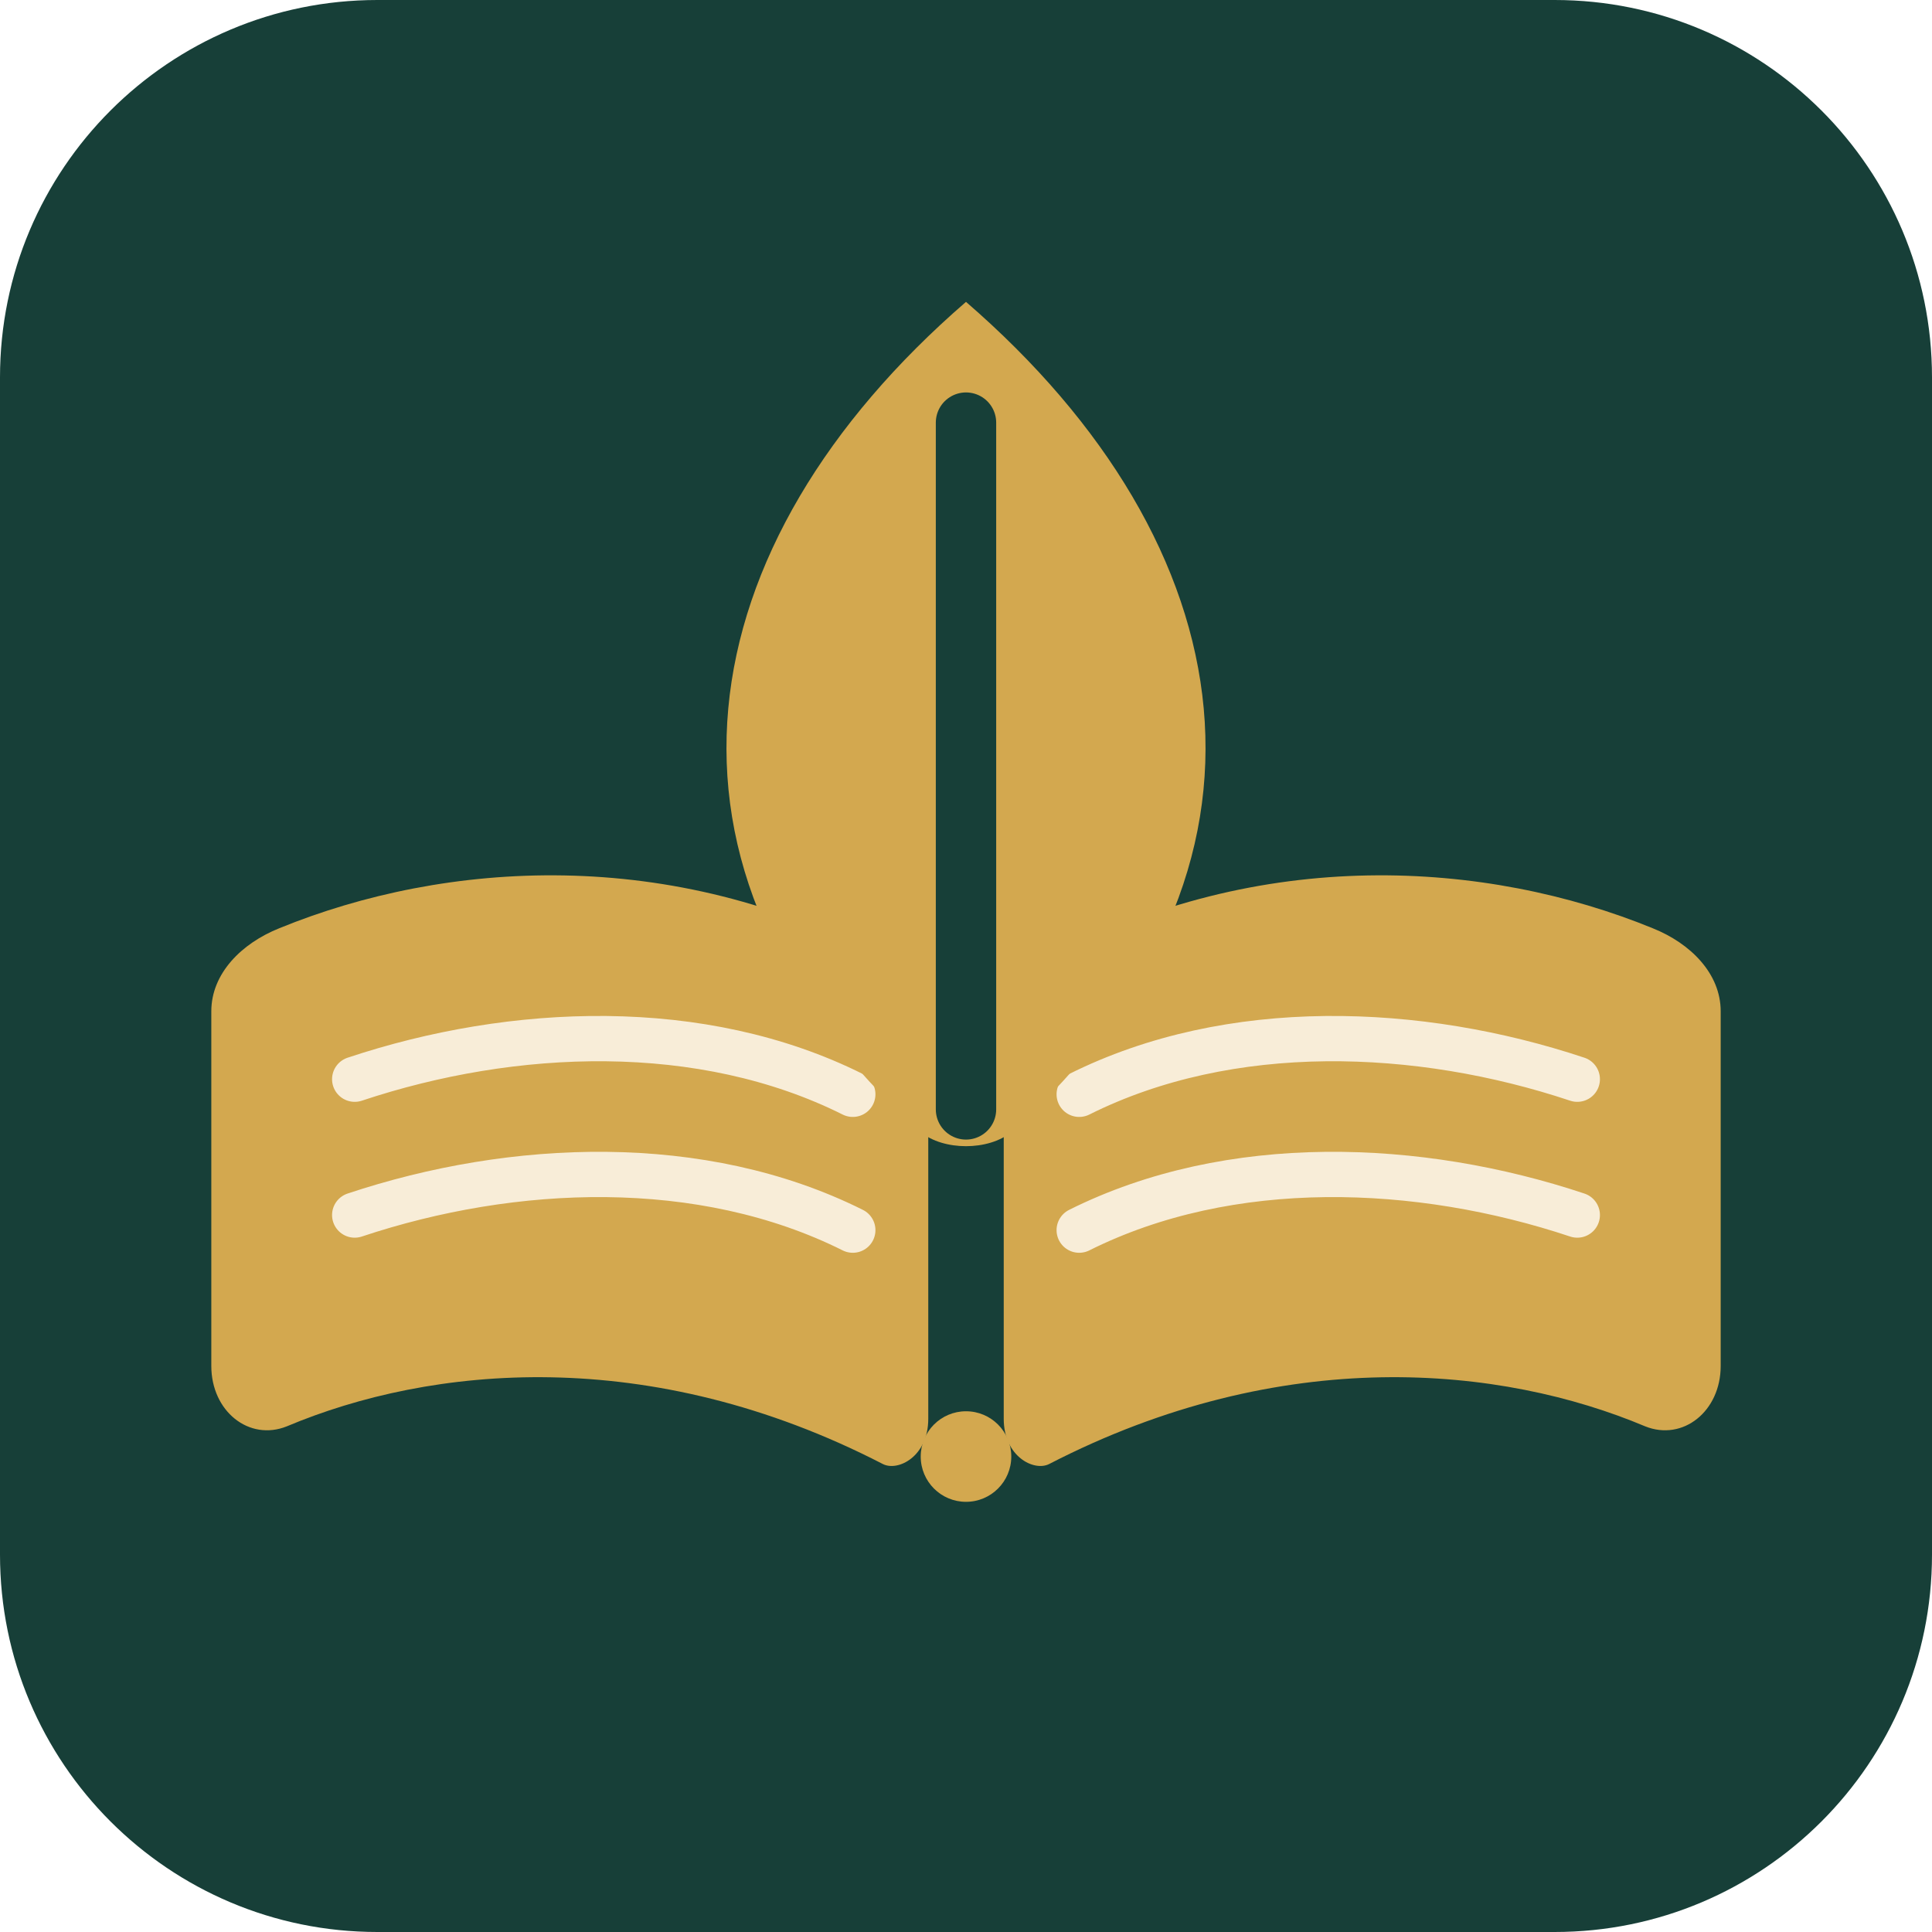
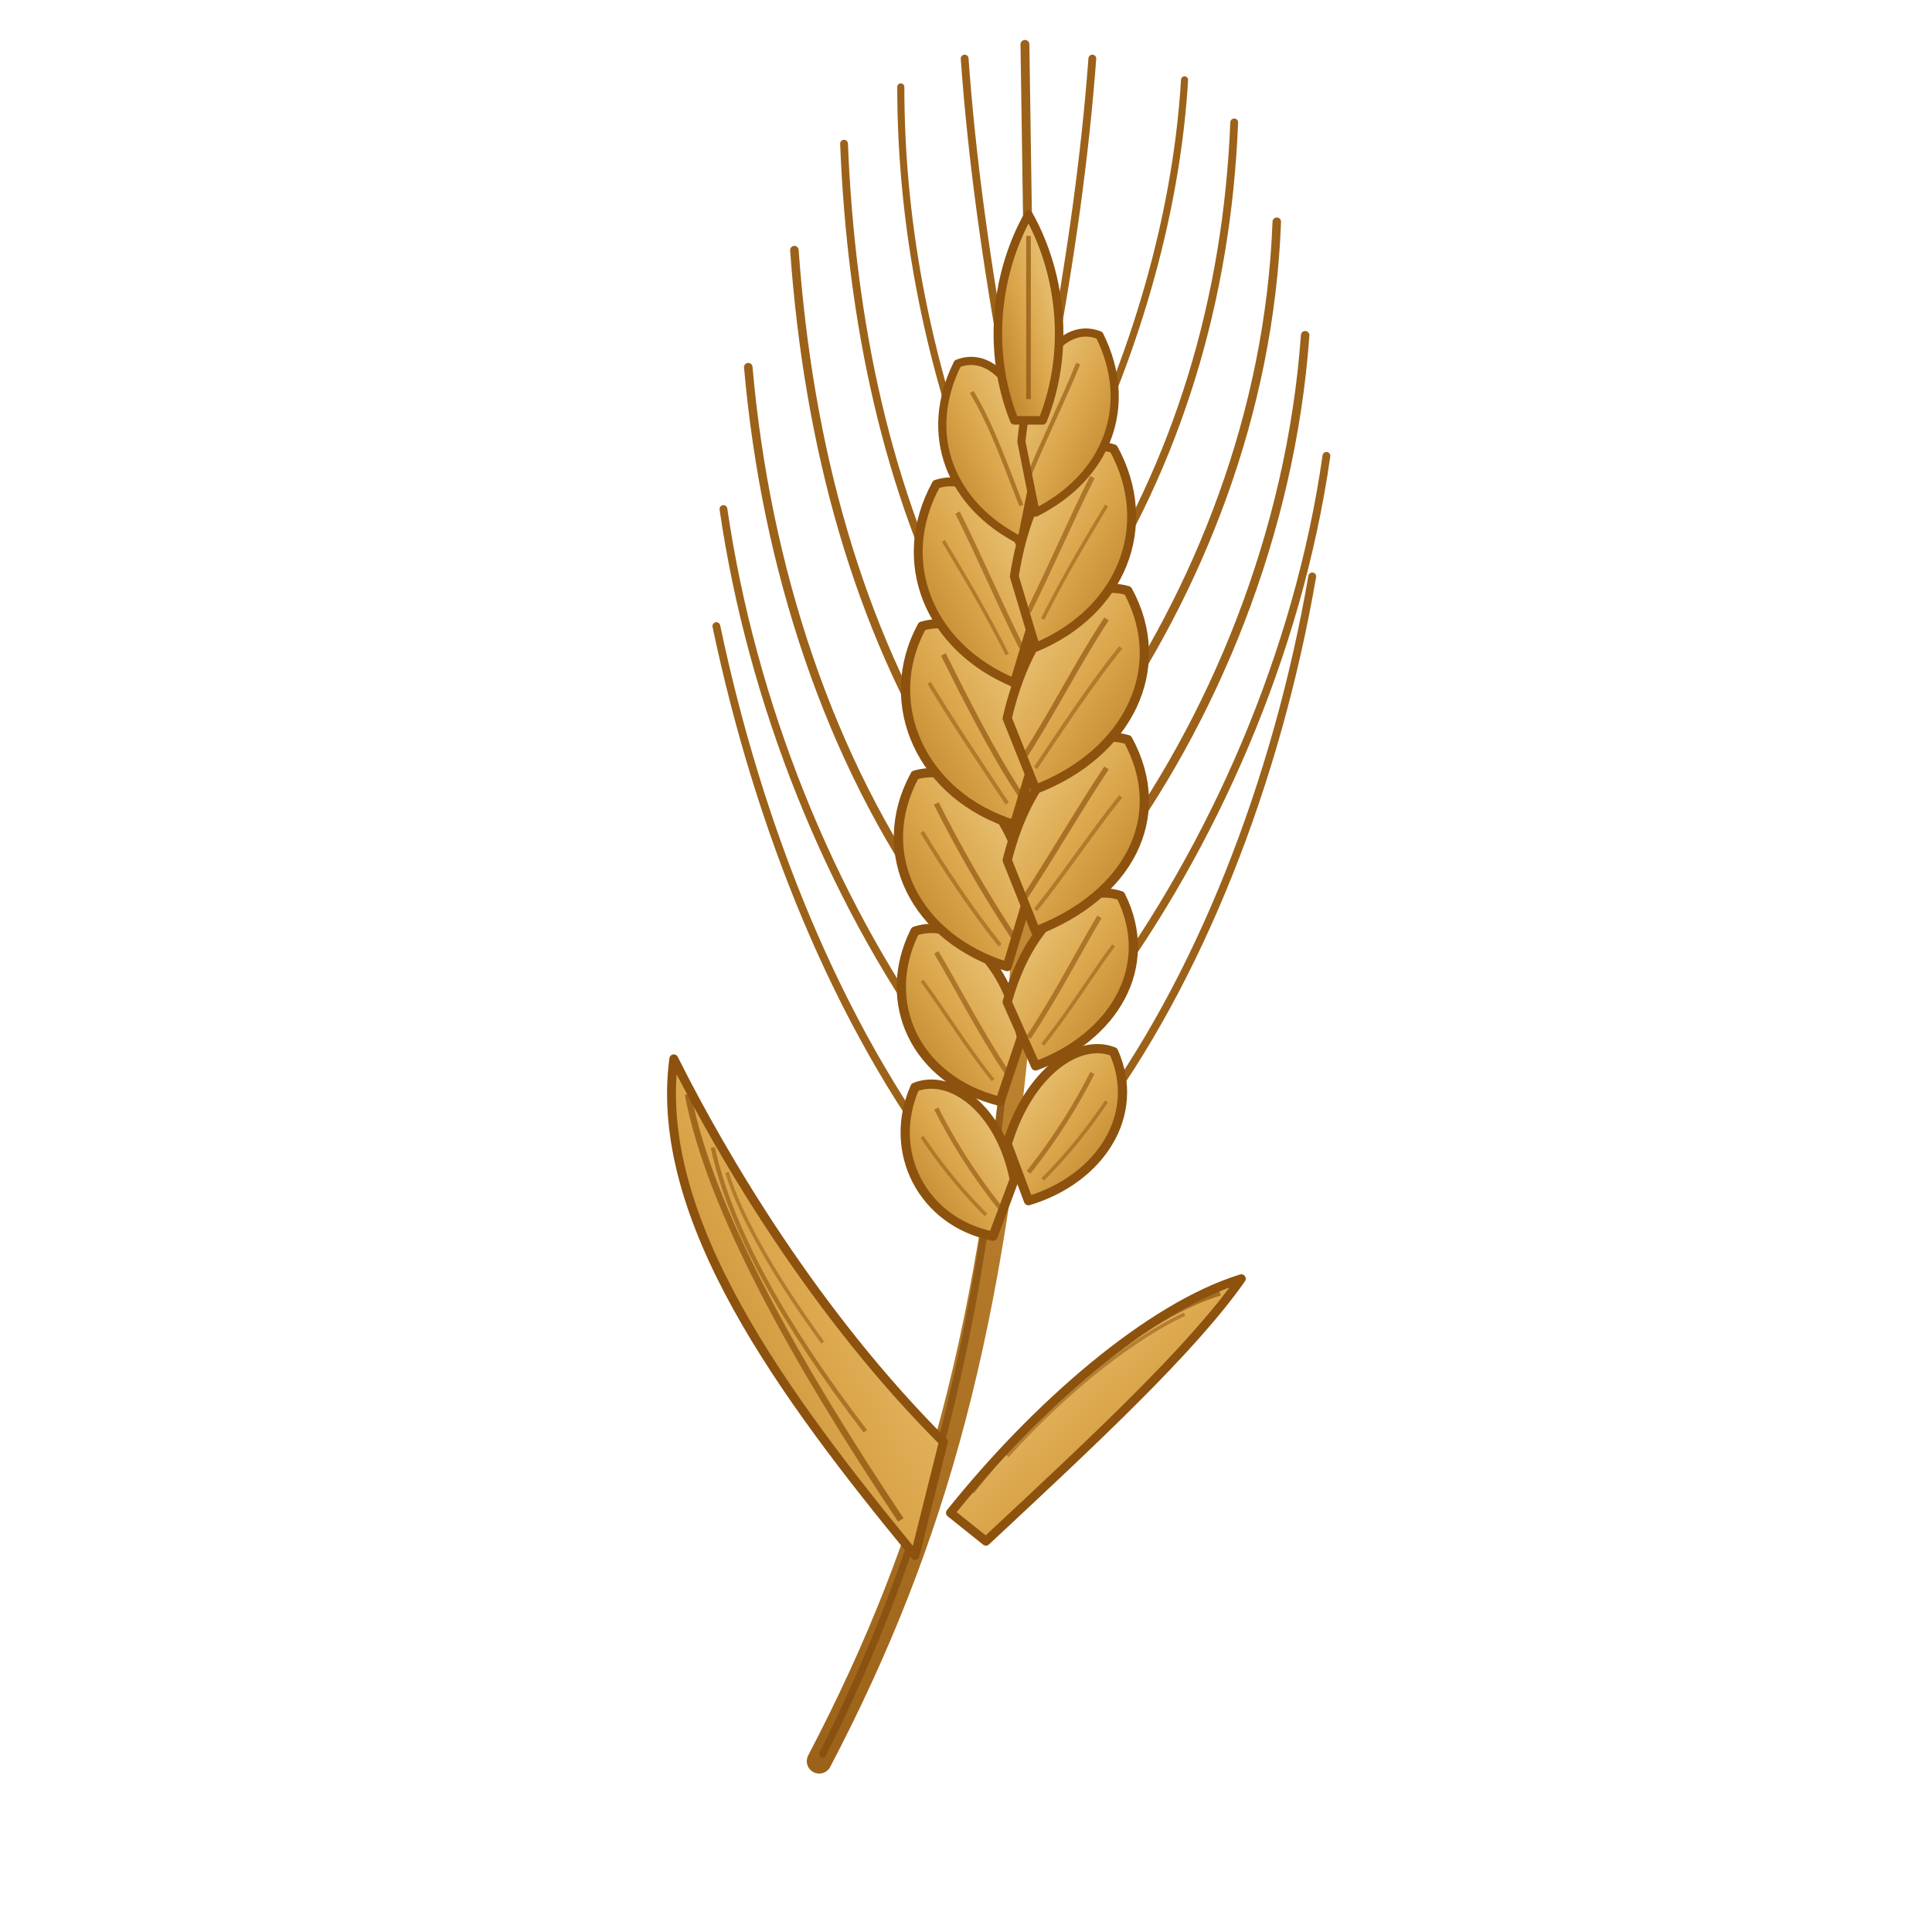
<svg xmlns="http://www.w3.org/2000/svg" viewBox="0 0 512 512" width="100%" height="100%">
-   <rect width="512" height="512" rx="100" fill="#173F38" />
-   <g fill="#D3A84F">
-     <path d="M 234 388 C 172 356 114 362 76 378 C 66 382 56 374 56 362 L 56 268 C 56 258 64 250 74 246 C 118 228 178 224 234 254 C 242 258 246 266 246 274 L 246 376 C 246 386 238 390 234 388 Z" />
-     <path d="M 278 388 C 340 356 398 362 436 378 C 446 382 456 374 456 362 L 456 268 C 456 258 448 250 438 246 C 394 228 334 224 278 254 C 270 258 266 266 266 274 L 266 376 C 266 386 274 390 278 388 Z" />
+   <defs>
+     <linearGradient id="stemGrad" x1="0%" y1="100%" x2="0%" y2="0%">
+       <stop offset="0%" stop-color="#9C6219" />
+       <stop offset="60%" stop-color="#C58B35" />
+       <stop offset="100%" stop-color="#DCA84E" />
+     </linearGradient>
+     <linearGradient id="grainGradL" x1="0%" y1="100%" x2="100%" y2="0%">
+       <stop offset="0%" stop-color="#B87B22" />
+       <stop offset="50%" stop-color="#DCA84E" />
+       <stop offset="100%" stop-color="#EED08A" />
+     </linearGradient>
+     <linearGradient id="grainGradR" x1="100%" y1="100%" x2="0%" y2="0%">
+       <stop offset="0%" stop-color="#B87B22" />
+       <stop offset="50%" stop-color="#DCA84E" />
+       <stop offset="100%" stop-color="#EED08A" />
+     </linearGradient>
+   </defs>
+   <g id="wheat-icon" transform="translate(15, 8) scale(0.94)">
+     <path d="M 215 488 C 248 425 264 365 272 270 C 275 220 276 160 274 72" fill="none" stroke="url(#stemGrad)" stroke-width="7" stroke-linecap="round" />
+     <path d="M 216 486 C 246 426 261 368 269 275" fill="none" stroke="#7A440A" stroke-width="2" stroke-linecap="round" opacity="0.6" />
+     <g id="leaf-left">
+       <path d="M 242 430 C 205 385 168 335 174 290 C 188 318 214 362 250 398 Z" fill="url(#grainGradL)" stroke="#8C520E" stroke-width="2.5" stroke-linejoin="round" />
+       <path d="M 238 420 C 208 375 184 332 178 300" fill="none" stroke="#8C520E" stroke-width="1.8" opacity="0.75" />
+       <path d="M 228 395 C 205 365 190 338 185 315" fill="none" stroke="#8C520E" stroke-width="1.2" opacity="0.6" />
+       <path d="M 216 370 C 200 348 192 332 189 322" fill="none" stroke="#8C520E" stroke-width="1" opacity="0.5" />
+     </g>
+     <g id="leaf-right">
+       <path d="M 252 418 C 276 388 308 360 334 352 C 320 372 292 398 262 426 Z" fill="url(#grainGradR)" stroke="#8C520E" stroke-width="2.5" stroke-linejoin="round" />
+       <path d="M 258 412 C 280 384 308 362 328 356" fill="none" stroke="#8C520E" stroke-width="1.5" opacity="0.7" />
+       <path d="M 268 402 C 286 382 305 368 318 362" fill="none" stroke="#8C520E" stroke-width="1" opacity="0.5" />
+     </g>
+     <g id="awns" stroke="#9C6219" stroke-width="2.2" stroke-linecap="round" fill="none">
+       <path d="M 252 322 C 220 280 198 225 186 168" />
+       <path d="M 292 308 C 322 268 344 212 354 154" />
+       <path d="M 248 286 C 218 244 196 190 188 135" />
+       <path d="M 295 272 C 326 230 350 176 358 120" />
+       <path d="M 248 248 C 218 206 200 152 195 95" stroke-width="2.4" />
+       <path d="M 296 235 C 326 195 348 142 352 86" stroke-width="2.4" />
+       <path d="M 252 210 C 226 168 212 118 208 62" stroke-width="2.4" />
+       <path d="M 294 198 C 322 158 342 108 344 54" stroke-width="2.4" />
+       <path d="M 256 172 C 234 130 224 82 222 32" stroke-width="2.2" />
+       <path d="M 290 162 C 316 122 330 76 332 26" stroke-width="2.2" />
+       <path d="M 262 136 C 246 96 238 56 238 16" stroke-width="2" />
+       <path d="M 286 128 C 306 88 316 48 318 14" stroke-width="2" />
+       <path d="M 268 98 C 262 65 258 36 256 8" stroke-width="2.2" />
+       <path d="M 274 72 L 273 4" stroke-width="2.5" />
+       <path d="M 280 96 C 286 64 290 35 292 8" stroke-width="2.2" />
+     </g>
+     <g id="grain-1L">
+       <path d="M 264 340 C 244 336 234 316 242 298 C 252 294 266 304 270 324 Z" fill="url(#grainGradL)" stroke="#8C520E" stroke-width="2.6" stroke-linejoin="round" />
+       <path d="M 248 304 C 252 312 258 322 266 332" fill="none" stroke="#8C520E" stroke-width="1.3" opacity="0.6" />
+       <path d="M 244 312 C 248 318 254 326 262 334" fill="none" stroke="#8C520E" stroke-width="1" opacity="0.5" />
+     </g>
+     <g id="grain-1R">
+       <path d="M 274 330 C 294 324 306 306 298 288 C 288 284 274 294 268 314 Z" fill="url(#grainGradR)" stroke="#8C520E" stroke-width="2.6" stroke-linejoin="round" />
+       <path d="M 292 294 C 288 302 282 312 274 322" fill="none" stroke="#8C520E" stroke-width="1.3" opacity="0.6" />
+       <path d="M 296 302 C 292 308 286 316 278 324" fill="none" stroke="#8C520E" stroke-width="1" opacity="0.5" />
+     </g>
+     <g id="grain-2L">
+       <path d="M 266 302 C 242 296 232 274 242 254 C 254 250 268 262 272 284 Z" fill="url(#grainGradL)" stroke="#8C520E" stroke-width="2.6" stroke-linejoin="round" />
+       <path d="M 248 260 C 254 270 260 282 268 294" fill="none" stroke="#8C520E" stroke-width="1.4" opacity="0.6" />
+       <path d="M 244 268 C 250 276 256 286 264 296" fill="none" stroke="#8C520E" stroke-width="1" opacity="0.5" />
+     </g>
+     <g id="grain-2R">
+       <path d="M 276 292 C 298 284 310 264 300 244 C 288 240 274 252 268 274 Z" fill="url(#grainGradR)" stroke="#8C520E" stroke-width="2.6" stroke-linejoin="round" />
+       <path d="M 294 250 C 288 260 282 272 274 284" fill="none" stroke="#8C520E" stroke-width="1.4" opacity="0.6" />
+       <path d="M 298 258 C 292 266 286 276 278 286" fill="none" stroke="#8C520E" stroke-width="1" opacity="0.5" />
+     </g>
+     <g id="grain-3L">
+       <path d="M 268 264 C 242 256 230 232 242 210 C 256 206 270 220 274 244 Z" fill="url(#grainGradL)" stroke="#8C520E" stroke-width="2.6" stroke-linejoin="round" />
+       <path d="M 248 218 C 254 230 262 244 270 256" fill="none" stroke="#8C520E" stroke-width="1.5" opacity="0.65" />
+       <path d="M 244 226 C 250 236 258 248 266 258" fill="none" stroke="#8C520E" stroke-width="1.1" opacity="0.5" />
+     </g>
+     <g id="grain-3R">
+       <path d="M 276 254 C 302 244 314 222 302 200 C 288 196 274 210 268 234 Z" fill="url(#grainGradR)" stroke="#8C520E" stroke-width="2.6" stroke-linejoin="round" />
+       <path d="M 296 208 C 288 220 280 234 272 246" fill="none" stroke="#8C520E" stroke-width="1.5" opacity="0.65" />
+       <path d="M 300 216 C 292 226 284 238 276 248" fill="none" stroke="#8C520E" stroke-width="1.1" opacity="0.5" />
+     </g>
+     <g id="grain-4L">
+       <path d="M 270 224 C 244 216 232 190 244 168 C 258 164 272 178 276 204 Z" fill="url(#grainGradL)" stroke="#8C520E" stroke-width="2.6" stroke-linejoin="round" />
+       <path d="M 250 176 C 256 188 264 204 272 216" fill="none" stroke="#8C520E" stroke-width="1.5" opacity="0.65" />
+       <path d="M 246 184 C 252 194 260 206 268 218" fill="none" stroke="#8C520E" stroke-width="1.1" opacity="0.5" />
+     </g>
+     <g id="grain-4R">
+       <path d="M 276 214 C 302 204 314 180 302 158 C 288 154 274 168 268 194 Z" fill="url(#grainGradR)" stroke="#8C520E" stroke-width="2.6" stroke-linejoin="round" />
+       <path d="M 296 166 C 288 178 280 194 272 206" fill="none" stroke="#8C520E" stroke-width="1.5" opacity="0.65" />
+       <path d="M 300 174 C 292 184 284 196 276 208" fill="none" stroke="#8C520E" stroke-width="1.1" opacity="0.5" />
+     </g>
+     <g id="grain-5L">
+       <path d="M 270 184 C 246 174 236 150 248 128 C 260 124 274 138 276 164 Z" fill="url(#grainGradL)" stroke="#8C520E" stroke-width="2.5" stroke-linejoin="round" />
+       <path d="M 254 136 C 260 148 266 162 272 174" fill="none" stroke="#8C520E" stroke-width="1.4" opacity="0.6" />
+       <path d="M 250 144 C 256 154 262 164 268 176" fill="none" stroke="#8C520E" stroke-width="1" opacity="0.5" />
+     </g>
+     <g id="grain-5R">
+       <path d="M 276 174 C 300 164 310 140 298 118 C 286 114 274 128 270 154 Z" fill="url(#grainGradR)" stroke="#8C520E" stroke-width="2.5" stroke-linejoin="round" />
+       <path d="M 292 126 C 286 138 280 152 274 164" fill="none" stroke="#8C520E" stroke-width="1.4" opacity="0.6" />
+       <path d="M 296 134 C 290 144 284 154 278 166" fill="none" stroke="#8C520E" stroke-width="1" opacity="0.5" />
+     </g>
+     <g id="grain-6L">
+       <path d="M 272 144 C 252 134 244 114 254 94 C 264 90 274 102 276 124 Z" fill="url(#grainGradL)" stroke="#8C520E" stroke-width="2.3" stroke-linejoin="round" />
+       <path d="M 258 102 C 264 112 268 124 272 134" fill="none" stroke="#8C520E" stroke-width="1.2" opacity="0.6" />
+     </g>
+     <g id="grain-6R">
+       <path d="M 276 136 C 296 126 304 106 294 86 C 284 82 274 94 272 116 Z" fill="url(#grainGradR)" stroke="#8C520E" stroke-width="2.3" stroke-linejoin="round" />
+       <path d="M 288 94 C 284 104 278 116 274 126" fill="none" stroke="#8C520E" stroke-width="1.2" opacity="0.6" />
+     </g>
+     <g id="grain-top">
+       <path d="M 270 110 C 262 90 265 68 274 52 C 283 68 286 90 278 110 Z" fill="url(#grainGradL)" stroke="#8C520E" stroke-width="2.4" stroke-linejoin="round" />
+       <path d="M 274 58 L 274 104" fill="none" stroke="#8C520E" stroke-width="1.3" opacity="0.7" />
+     </g>
  </g>
-   <g stroke="#FFF9F0" stroke-width="12" stroke-linecap="round" fill="none" opacity="0.85">
-     <path d="M 94 286 C 136 272 186 270 226 290" />
-     <path d="M 94 322 C 136 308 186 306 226 326" />
-     <path d="M 418 286 C 376 272 326 270 286 290" />
-     <path d="M 418 322 C 376 308 326 306 286 326" />
-   </g>
-   <path d="M 256 80 C 330 144 346 230 268 300 C 262 305 250 305 244 300 C 166 230 182 144 256 80 Z" fill="#D3A84F" />
-   <path d="M 256 112 L 256 294" stroke="#173F38" stroke-width="16" stroke-linecap="round" />
-   <circle cx="256" cy="386" r="12" fill="#D3A84F" />
</svg>
